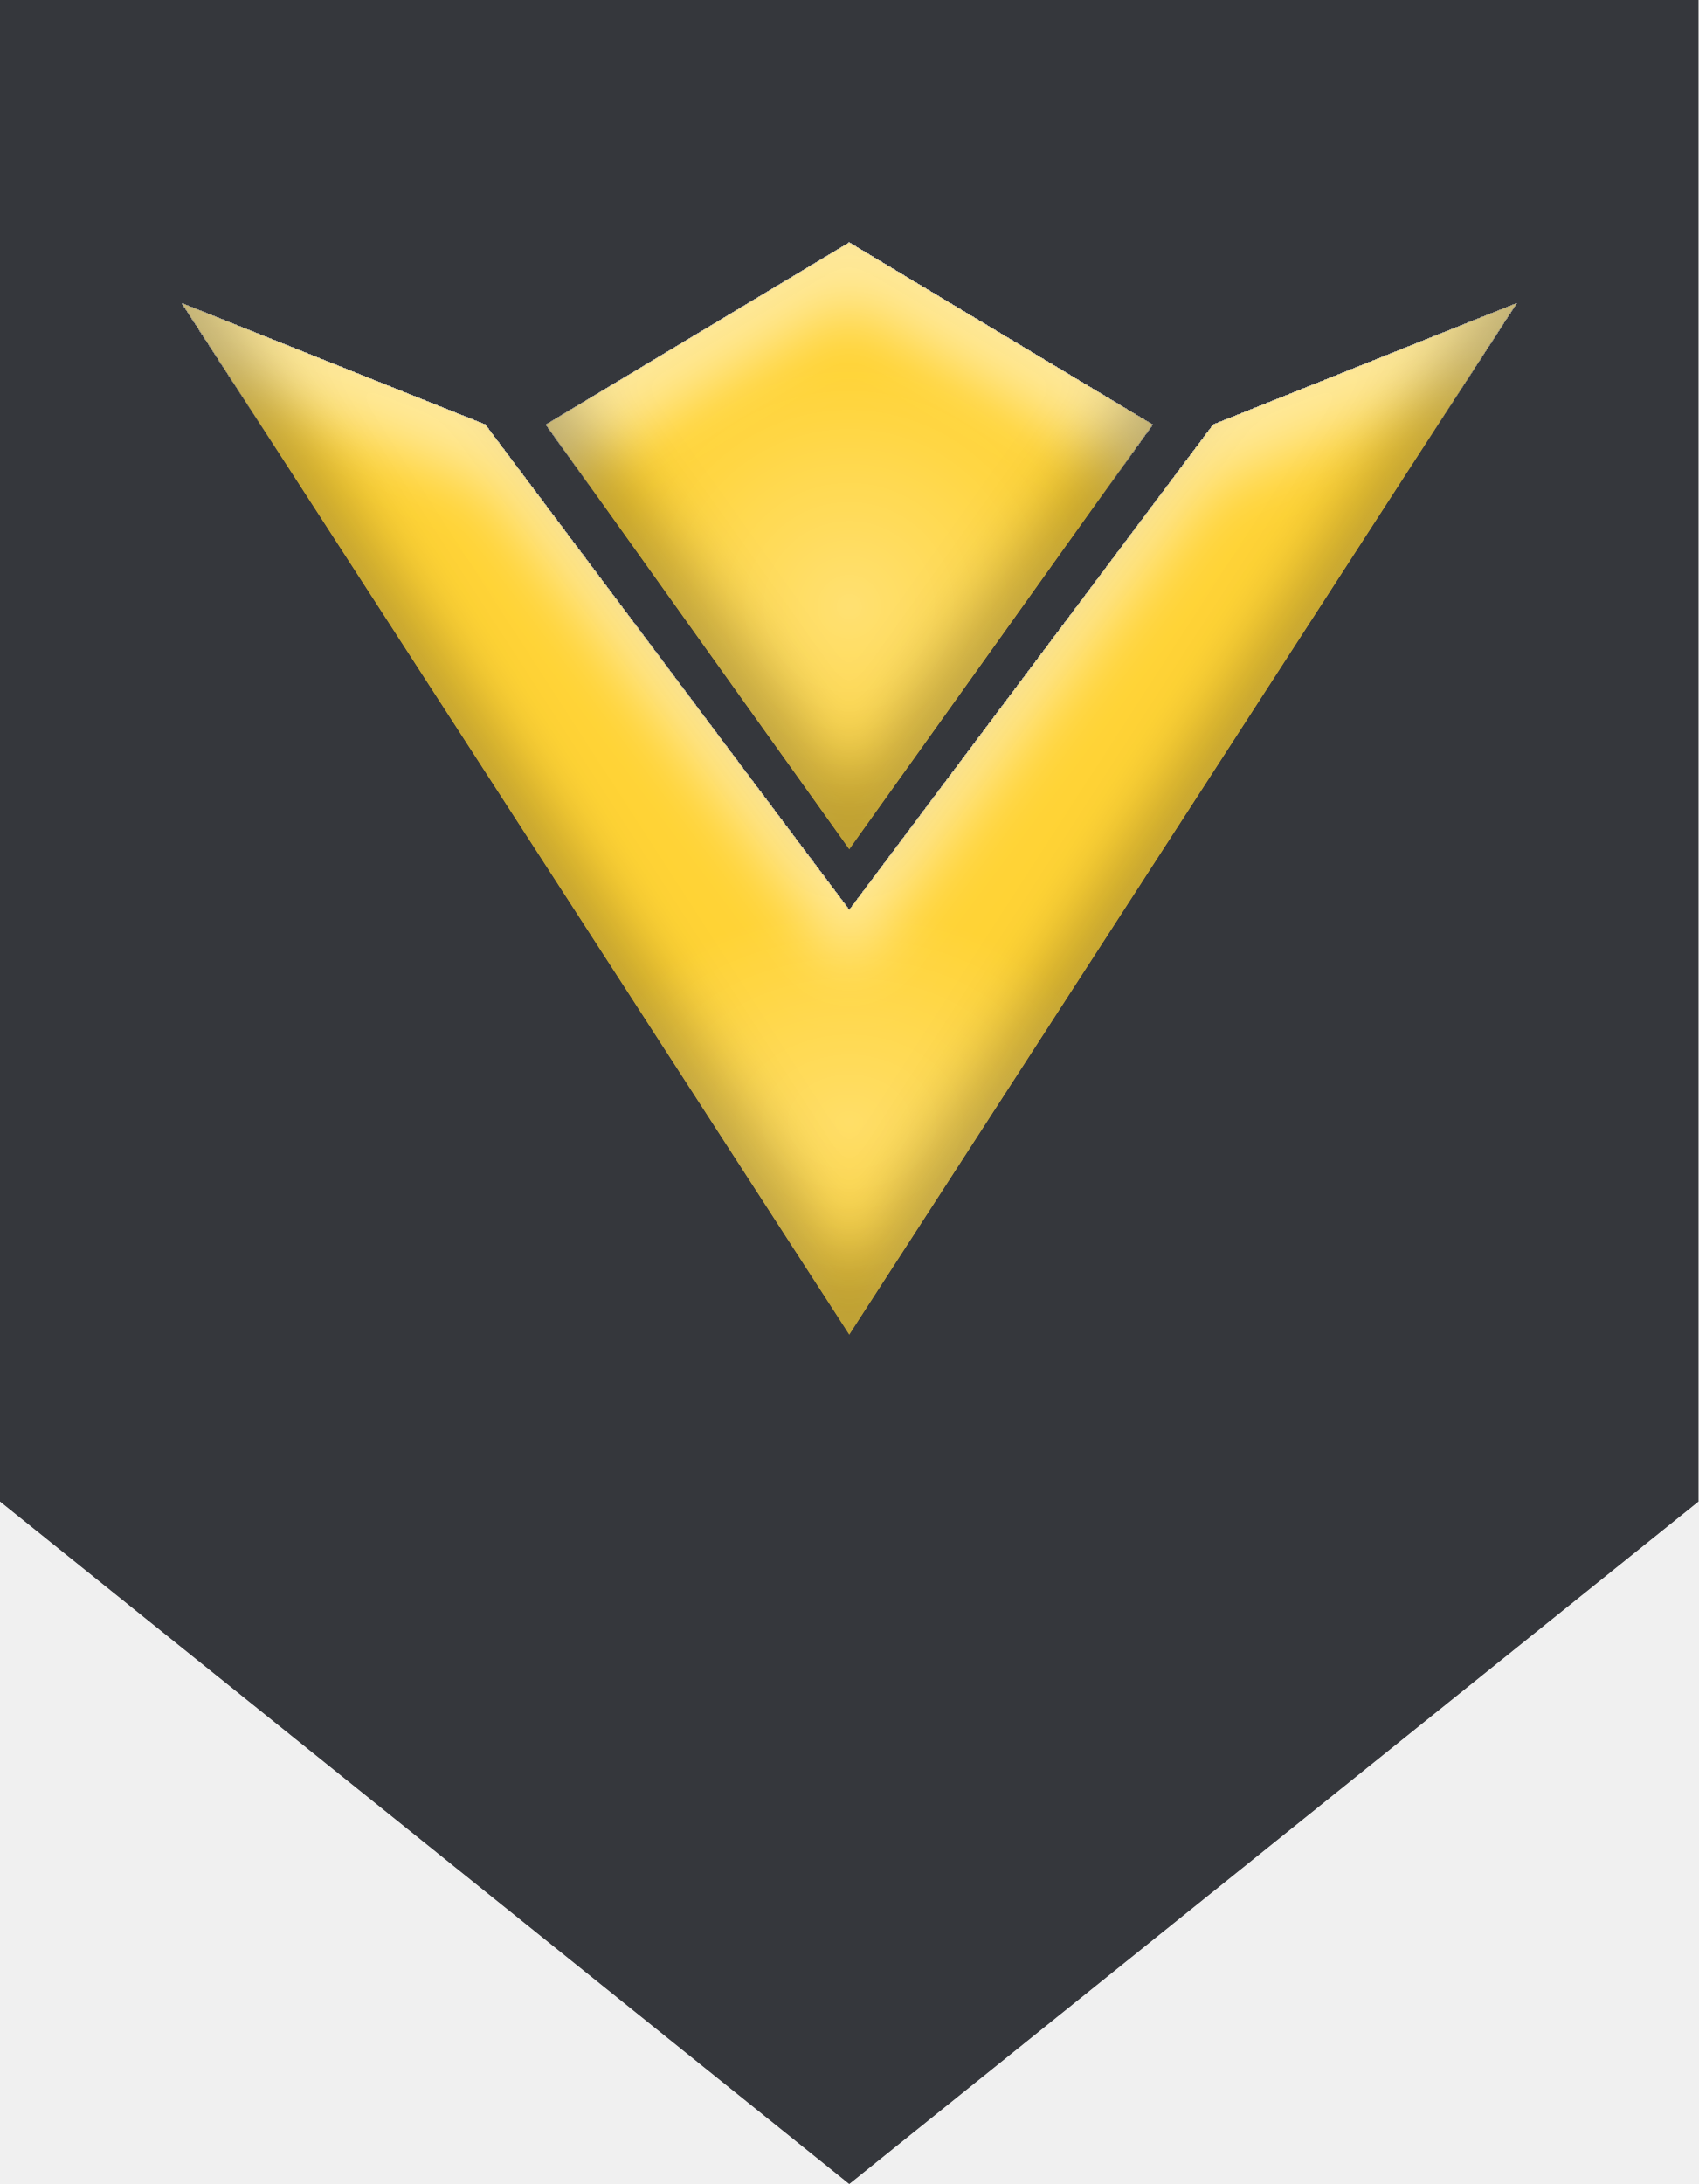
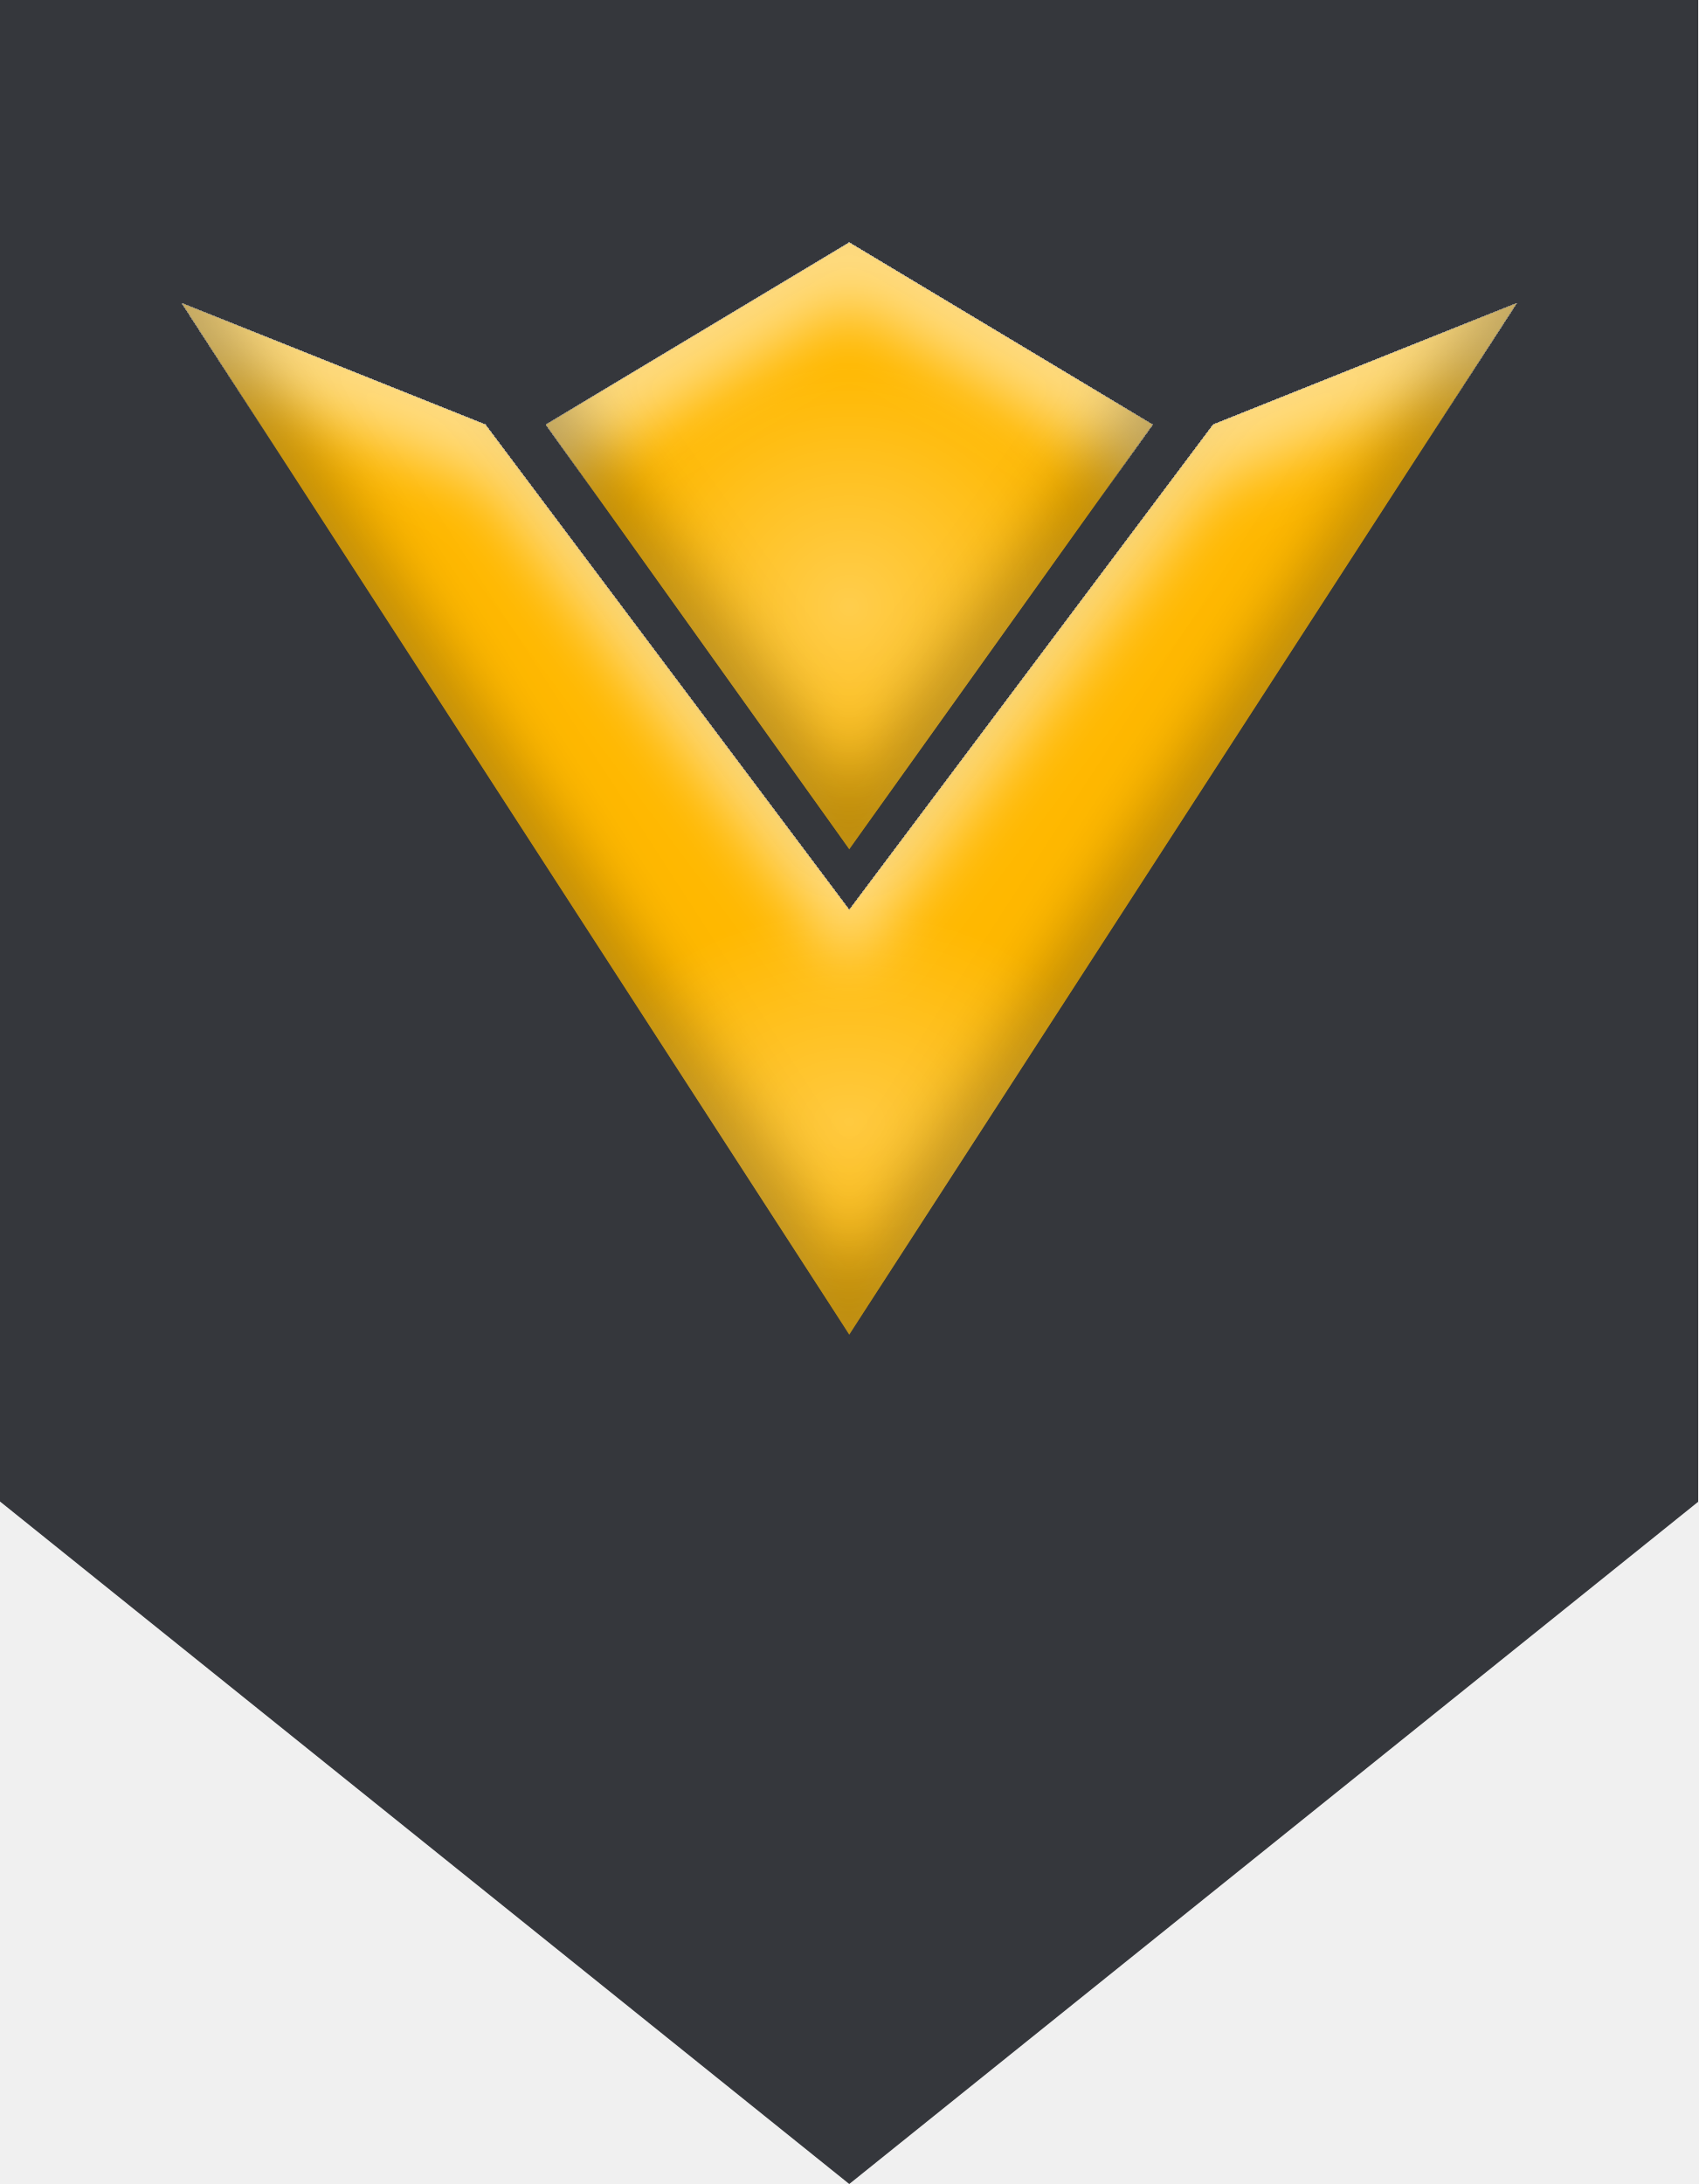
<svg xmlns="http://www.w3.org/2000/svg" width="56" height="72" viewBox="0 0 56 72" fill="none">
-   <g clip-path="url(#clip0_67_504)">
-     <path d="M0 0H56V49.5L28 72L0 49.5V0Z" fill="#35373C" />
-     <g filter="url(#filter0_ii_67_504)">
-       <path d="M18 14L28 8L38 14L28 28L18 14Z" fill="#FFD335" />
-       <path d="M18 14L28 8L38 14L28 28L18 14Z" fill="url(#paint0_radial_67_504)" fill-opacity="0.3" />
-     </g>
-     <g filter="url(#filter1_ii_67_504)">
-       <path fill-rule="evenodd" clip-rule="evenodd" d="M6 10L16 14L28 30L40 14L50 10L28 44L6 10Z" fill="#FFD335" />
-       <path fill-rule="evenodd" clip-rule="evenodd" d="M6 10L16 14L28 30L40 14L50 10L28 44L6 10Z" fill="url(#paint1_radial_67_504)" fill-opacity="0.25" />
+   <g clip-path="url(#clip0_215_154)">
+     <mask id="mask0_215_154" style="mask-type:luminance" maskUnits="userSpaceOnUse" x="0" y="0" width="56" height="72">
+       <path d="M56 0H0V72H56V0Z" fill="white" />
+     </mask>
+     <g mask="url(#mask0_215_154)">
+       <path d="M0 0H56V49.5L28 72L0 49.5V0Z" fill="#35373C" />
+       <g filter="url(#filter0_ii_215_154)">
+         <path d="M18 14L28 8L38 14L28 28L18 14Z" fill="#FFB800" />
+         <path d="M18 14L28 8L38 14L28 28L18 14Z" fill="url(#paint0_radial_215_154)" fill-opacity="0.3" />
+       </g>
+       <g filter="url(#filter1_ii_215_154)">
+         <path fill-rule="evenodd" clip-rule="evenodd" d="M6 10L16 14L28 30L40 14L50 10L28 44L6 10Z" fill="#FFB800" />
+         <path fill-rule="evenodd" clip-rule="evenodd" d="M6 10L16 14L28 30L40 14L50 10L28 44L6 10Z" fill="url(#paint1_radial_215_154)" fill-opacity="0.25" />
+       </g>
    </g>
  </g>
  <defs>
-     <filter id="filter0_ii_67_504" x="18" y="6" width="20" height="24" filterUnits="userSpaceOnUse" color-interpolation-filters="sRGB">
+     <filter id="filter0_ii_215_154" x="18" y="6" width="20" height="24" filterUnits="userSpaceOnUse" color-interpolation-filters="sRGB">
      <feFlood flood-opacity="0" result="BackgroundImageFix" />
      <feBlend mode="normal" in="SourceGraphic" in2="BackgroundImageFix" result="shape" />
      <feColorMatrix in="SourceAlpha" type="matrix" values="0 0 0 0 0 0 0 0 0 0 0 0 0 0 0 0 0 0 127 0" result="hardAlpha" />
      <feOffset dy="2" />
      <feGaussianBlur stdDeviation="1" />
      <feComposite in2="hardAlpha" operator="arithmetic" k2="-1" k3="1" />
      <feColorMatrix type="matrix" values="0 0 0 0 1 0 0 0 0 1 0 0 0 0 1 0 0 0 0.5 0" />
-       <feBlend mode="normal" in2="shape" result="effect1_innerShadow_67_504" />
+       <feBlend mode="normal" in2="shape" result="effect1_innerShadow_215_154" />
      <feColorMatrix in="SourceAlpha" type="matrix" values="0 0 0 0 0 0 0 0 0 0 0 0 0 0 0 0 0 0 127 0" result="hardAlpha" />
      <feOffset dy="-2" />
      <feGaussianBlur stdDeviation="1" />
      <feComposite in2="hardAlpha" operator="arithmetic" k2="-1" k3="1" />
      <feColorMatrix type="matrix" values="0 0 0 0 0 0 0 0 0 0 0 0 0 0 0 0 0 0 0.25 0" />
-       <feBlend mode="normal" in2="effect1_innerShadow_67_504" result="effect2_innerShadow_67_504" />
+       <feBlend mode="normal" in2="effect1_innerShadow_215_154" result="effect2_innerShadow_215_154" />
    </filter>
-     <filter id="filter1_ii_67_504" x="6" y="8" width="44" height="38" filterUnits="userSpaceOnUse" color-interpolation-filters="sRGB">
+     <filter id="filter1_ii_215_154" x="6" y="8" width="44" height="38" filterUnits="userSpaceOnUse" color-interpolation-filters="sRGB">
      <feFlood flood-opacity="0" result="BackgroundImageFix" />
      <feBlend mode="normal" in="SourceGraphic" in2="BackgroundImageFix" result="shape" />
      <feColorMatrix in="SourceAlpha" type="matrix" values="0 0 0 0 0 0 0 0 0 0 0 0 0 0 0 0 0 0 127 0" result="hardAlpha" />
      <feOffset dy="2" />
      <feGaussianBlur stdDeviation="1" />
      <feComposite in2="hardAlpha" operator="arithmetic" k2="-1" k3="1" />
      <feColorMatrix type="matrix" values="0 0 0 0 1 0 0 0 0 1 0 0 0 0 1 0 0 0 0.5 0" />
-       <feBlend mode="normal" in2="shape" result="effect1_innerShadow_67_504" />
+       <feBlend mode="normal" in2="shape" result="effect1_innerShadow_215_154" />
      <feColorMatrix in="SourceAlpha" type="matrix" values="0 0 0 0 0 0 0 0 0 0 0 0 0 0 0 0 0 0 127 0" result="hardAlpha" />
      <feOffset dy="-2" />
      <feGaussianBlur stdDeviation="1" />
      <feComposite in2="hardAlpha" operator="arithmetic" k2="-1" k3="1" />
      <feColorMatrix type="matrix" values="0 0 0 0 0 0 0 0 0 0 0 0 0 0 0 0 0 0 0.25 0" />
-       <feBlend mode="normal" in2="effect1_innerShadow_67_504" result="effect2_innerShadow_67_504" />
+       <feBlend mode="normal" in2="effect1_innerShadow_215_154" result="effect2_innerShadow_215_154" />
    </filter>
-     <radialGradient id="paint0_radial_67_504" cx="0" cy="0" r="1" gradientUnits="userSpaceOnUse" gradientTransform="translate(28 20) rotate(90) scale(8)">
+     <radialGradient id="paint0_radial_215_154" cx="0" cy="0" r="1" gradientUnits="userSpaceOnUse" gradientTransform="translate(28 20) rotate(90) scale(8)">
      <stop stop-color="white" />
      <stop offset="1" stop-color="white" stop-opacity="0" />
    </radialGradient>
-     <radialGradient id="paint1_radial_67_504" cx="0" cy="0" r="1" gradientUnits="userSpaceOnUse" gradientTransform="translate(28 37) rotate(90) scale(7 9.05882)">
+     <radialGradient id="paint1_radial_215_154" cx="0" cy="0" r="1" gradientUnits="userSpaceOnUse" gradientTransform="translate(28 37) rotate(90) scale(7 9.05882)">
      <stop stop-color="white" />
      <stop offset="1" stop-color="white" stop-opacity="0" />
    </radialGradient>
-     <clipPath id="clip0_67_504">
+     <clipPath id="clip0_215_154">
      <rect width="56" height="72" fill="white" />
    </clipPath>
  </defs>
</svg>
